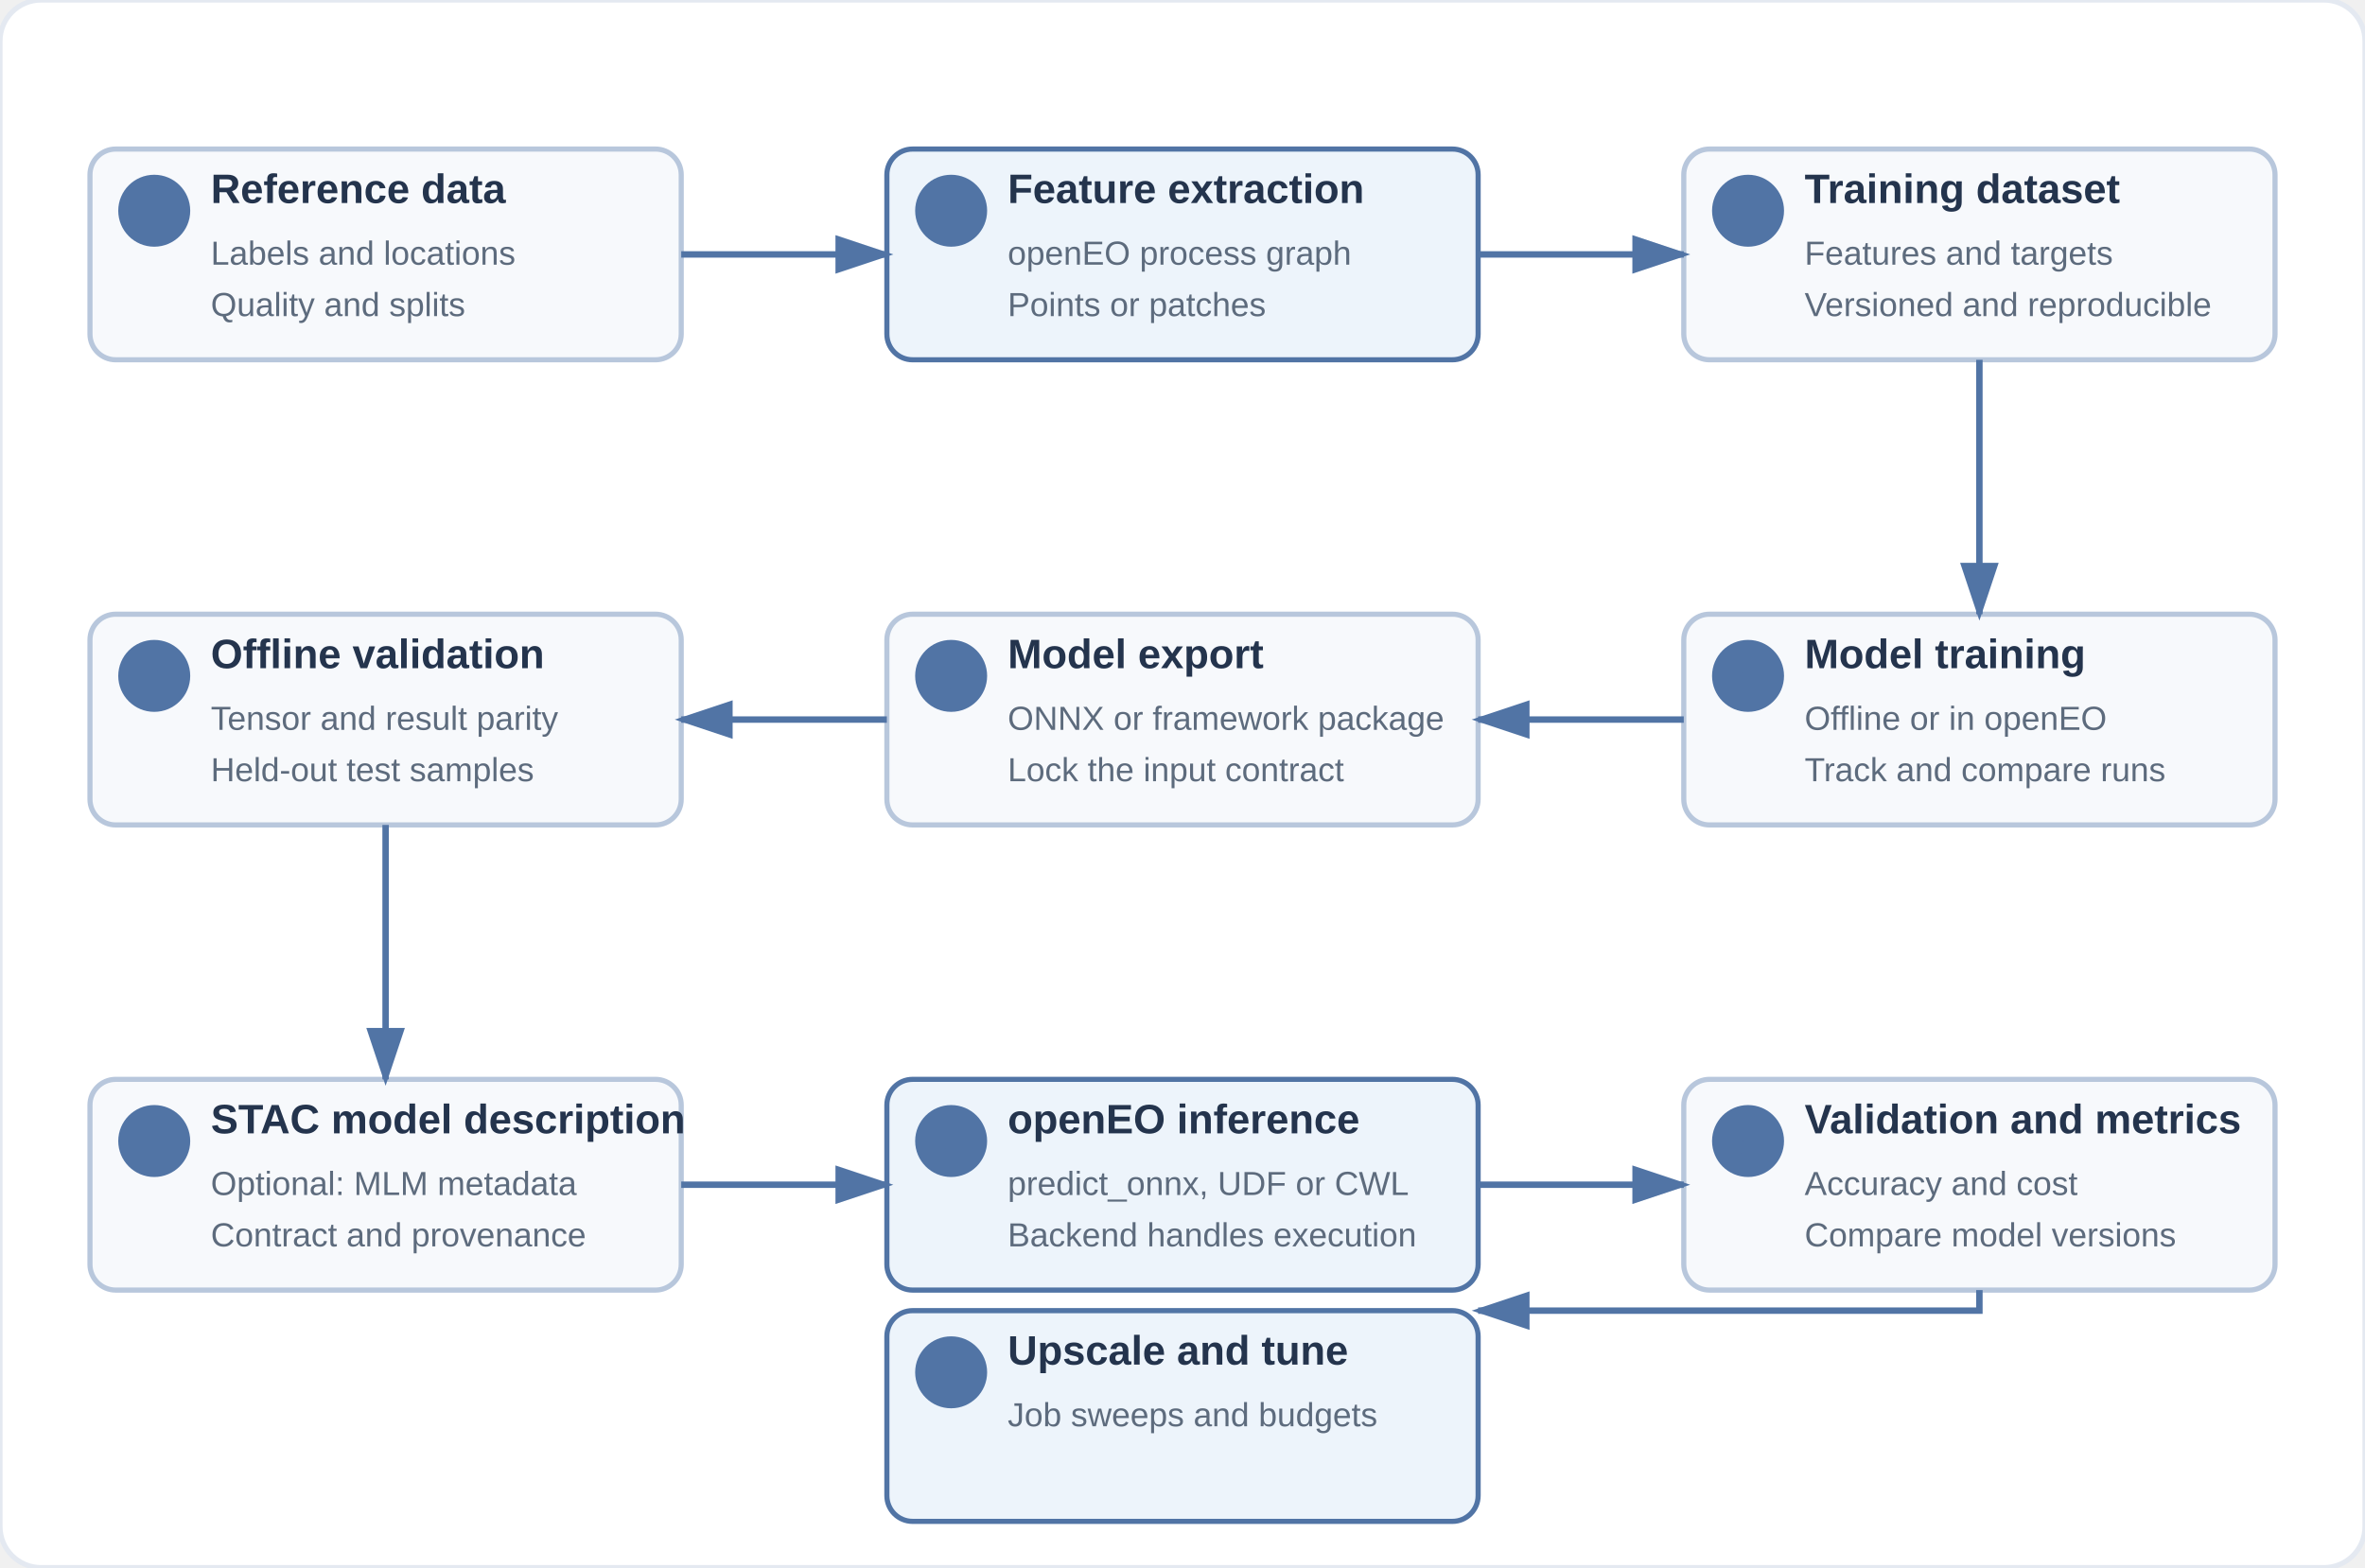
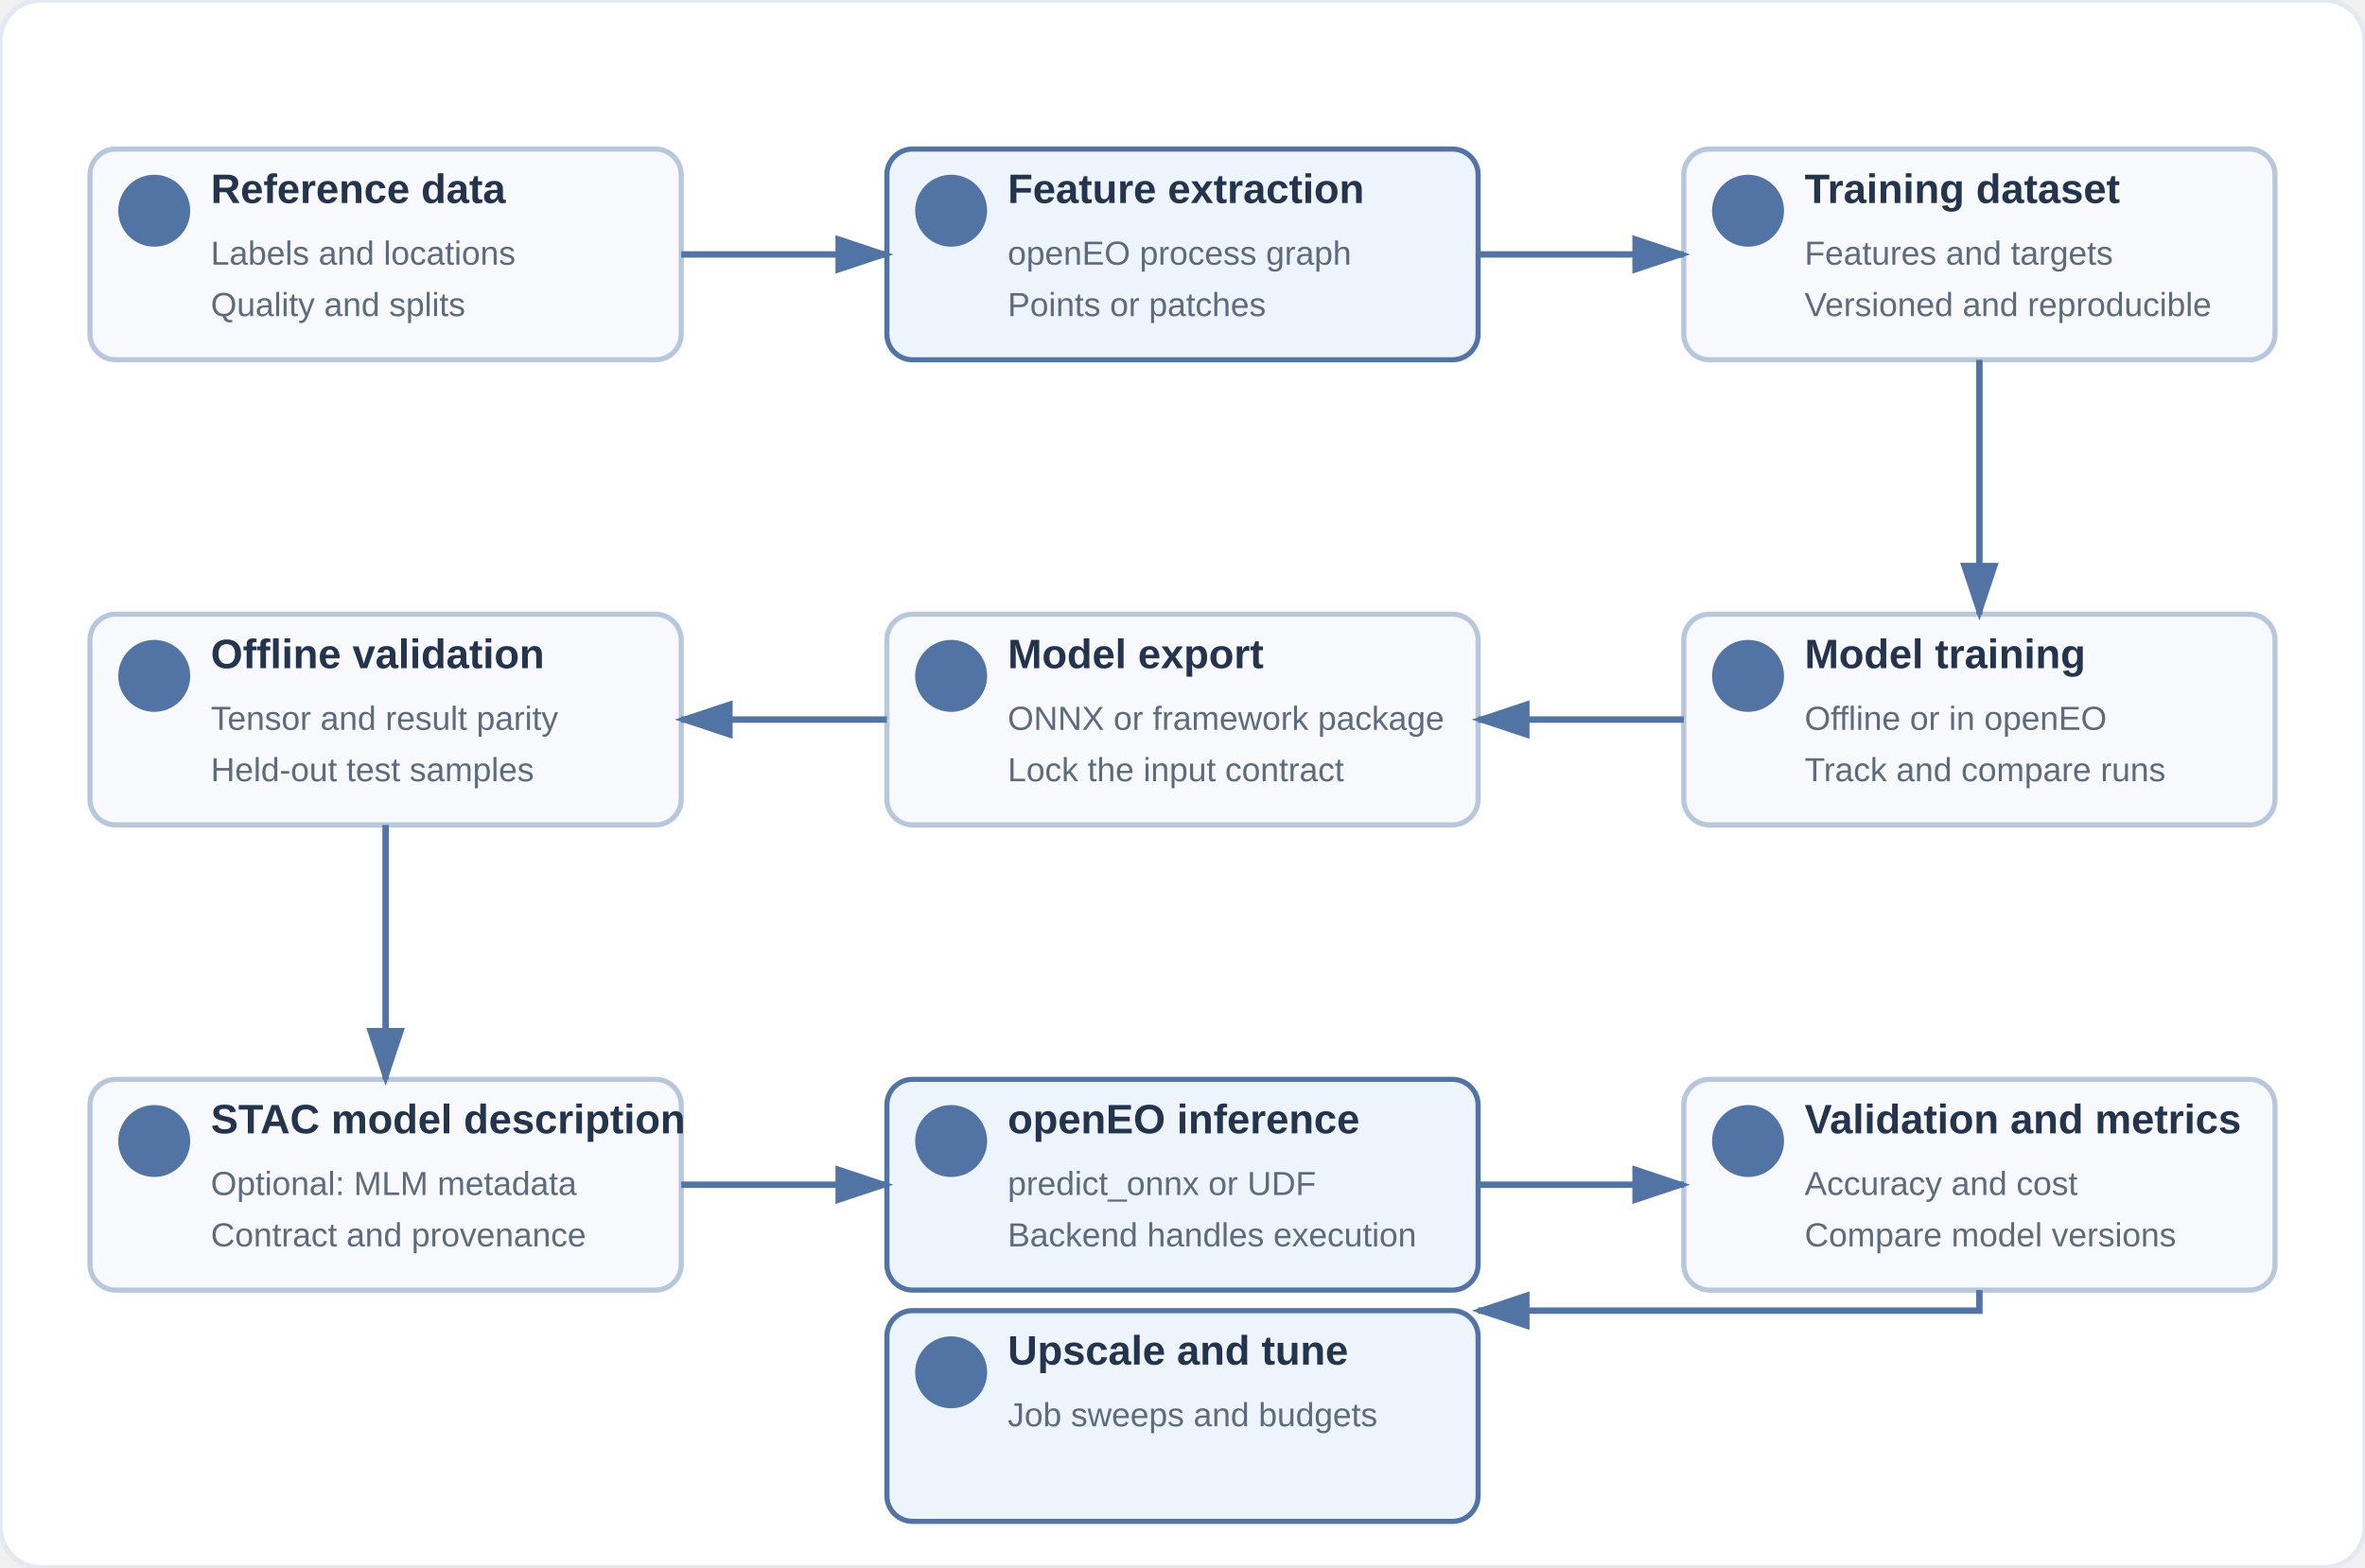
<svg xmlns="http://www.w3.org/2000/svg" width="920" height="610" viewBox="0 0 920 610" role="img" aria-labelledby="title desc">
  <defs>
    <marker id="arrow" markerWidth="10" markerHeight="10" refX="8" refY="3" orient="auto" markerUnits="strokeWidth">
      <path d="M0,0 L0,6 L9,3 z" fill="#5174a5" />
    </marker>
    <style>
      .card { fill:#f7f9fc; stroke:#b8c7dc; stroke-width:2; rx:10; }
      .openeo { fill:#edf4fb; stroke:#5174a5; }
      .number { fill:#5174a5; font:700 13px Arial,sans-serif; }
      .title { fill:#24344d; font:700 16px Arial,sans-serif; }
      .detail { fill:#5d6b7d; font:13px Arial,sans-serif; }
      .arrow { fill:none; stroke:#5174a5; stroke-width:2.5; marker-end:url(#arrow); }
      .label { fill:#5174a5; font:700 12px Arial,sans-serif; }
    </style>
  </defs>
  <rect width="920" height="610" rx="16" fill="#ffffff" stroke="#e4e9f1" stroke-width="2" />
  <g>
    <rect class="card" x="35" y="58" width="230" height="82" />
    <circle cx="60" cy="82" r="14" fill="#5174a5" />
    <text class="number" x="55.5" y="87" fill="#fff">1</text>
    <text class="title" x="82" y="79">Reference data</text>
    <text class="detail" x="82" y="103">Labels and locations</text>
    <text class="detail" x="82" y="123">Quality and splits</text>
    <rect class="openeo card" x="345" y="58" width="230" height="82" />
    <circle cx="370" cy="82" r="14" fill="#5174a5" />
    <text class="number" x="365.5" y="87" fill="#fff">2</text>
    <text class="title" x="392" y="79">Feature extraction</text>
    <text class="detail" x="392" y="103">openEO process graph</text>
    <text class="detail" x="392" y="123">Points or patches</text>
    <rect class="card" x="655" y="58" width="230" height="82" />
    <circle cx="680" cy="82" r="14" fill="#5174a5" />
    <text class="number" x="675.5" y="87" fill="#fff">3</text>
    <text class="title" x="702" y="79">Training dataset</text>
    <text class="detail" x="702" y="103">Features and targets</text>
    <text class="detail" x="702" y="123">Versioned and reproducible</text>
  </g>
  <g>
    <rect class="card" x="655" y="239" width="230" height="82" />
    <circle cx="680" cy="263" r="14" fill="#5174a5" />
    <text class="number" x="675.5" y="268" fill="#fff">4</text>
    <text class="title" x="702" y="260">Model training</text>
    <text class="detail" x="702" y="284">Offline or in openEO</text>
    <text class="detail" x="702" y="304">Track and compare runs</text>
    <rect class="card" x="345" y="239" width="230" height="82" />
    <circle cx="370" cy="263" r="14" fill="#5174a5" />
    <text class="number" x="365.5" y="268" fill="#fff">5</text>
    <text class="title" x="392" y="260">Model export</text>
    <text class="detail" x="392" y="284">ONNX or framework package</text>
    <text class="detail" x="392" y="304">Lock the input contract</text>
    <rect class="card" x="35" y="239" width="230" height="82" />
    <circle cx="60" cy="263" r="14" fill="#5174a5" />
    <text class="number" x="55.5" y="268" fill="#fff">6</text>
    <text class="title" x="82" y="260">Offline validation</text>
    <text class="detail" x="82" y="284">Tensor and result parity</text>
    <text class="detail" x="82" y="304">Held-out test samples</text>
  </g>
  <g>
    <rect class="card" x="35" y="420" width="230" height="82" />
    <circle cx="60" cy="444" r="14" fill="#5174a5" />
    <text class="number" x="55.5" y="449" fill="#fff">7</text>
    <text class="title" x="82" y="441">STAC model description</text>
    <text class="detail" x="82" y="465">Optional: MLM metadata</text>
    <text class="detail" x="82" y="485">Contract and provenance</text>
    <rect class="openeo card" x="345" y="420" width="230" height="82" />
    <circle cx="370" cy="444" r="14" fill="#5174a5" />
    <text class="number" x="365.5" y="449" fill="#fff">8</text>
    <text class="title" x="392" y="441">openEO inference</text>
-     <text class="detail" x="392" y="465">predict_onnx, UDF or CWL</text>
+     <text class="detail" x="392" y="465">predict_onnx or UDF</text>
    <text class="detail" x="392" y="485">Backend handles execution</text>
    <rect class="card" x="655" y="420" width="230" height="82" />
    <circle cx="680" cy="444" r="14" fill="#5174a5" />
    <text class="number" x="675.5" y="449" fill="#fff">9</text>
    <text class="title" x="702" y="441">Validation and metrics</text>
    <text class="detail" x="702" y="465">Accuracy and cost</text>
    <text class="detail" x="702" y="485">Compare model versions</text>
  </g>
  <rect class="openeo card" x="345" y="510" width="230" height="82" />
  <circle cx="370" cy="534" r="14" fill="#5174a5" />
  <text class="number" x="365.5" y="539" fill="#fff">10</text>
  <text class="title" x="392" y="531">Upscale and tune</text>
  <text class="detail" x="392" y="555">Job sweeps and budgets</text>
  <path class="arrow" d="M265 99 H345" />
  <path class="arrow" d="M575 99 H655" />
  <path class="arrow" d="M770 140 V239" />
  <path class="arrow" d="M655 280 H575" />
  <path class="arrow" d="M345 280 H265" />
  <path class="arrow" d="M150 321 V420" />
  <path class="arrow" d="M265 461 H345" />
  <path class="arrow" d="M575 461 H655" />
  <path class="arrow" d="M770 502 V510 H575" />
</svg>
